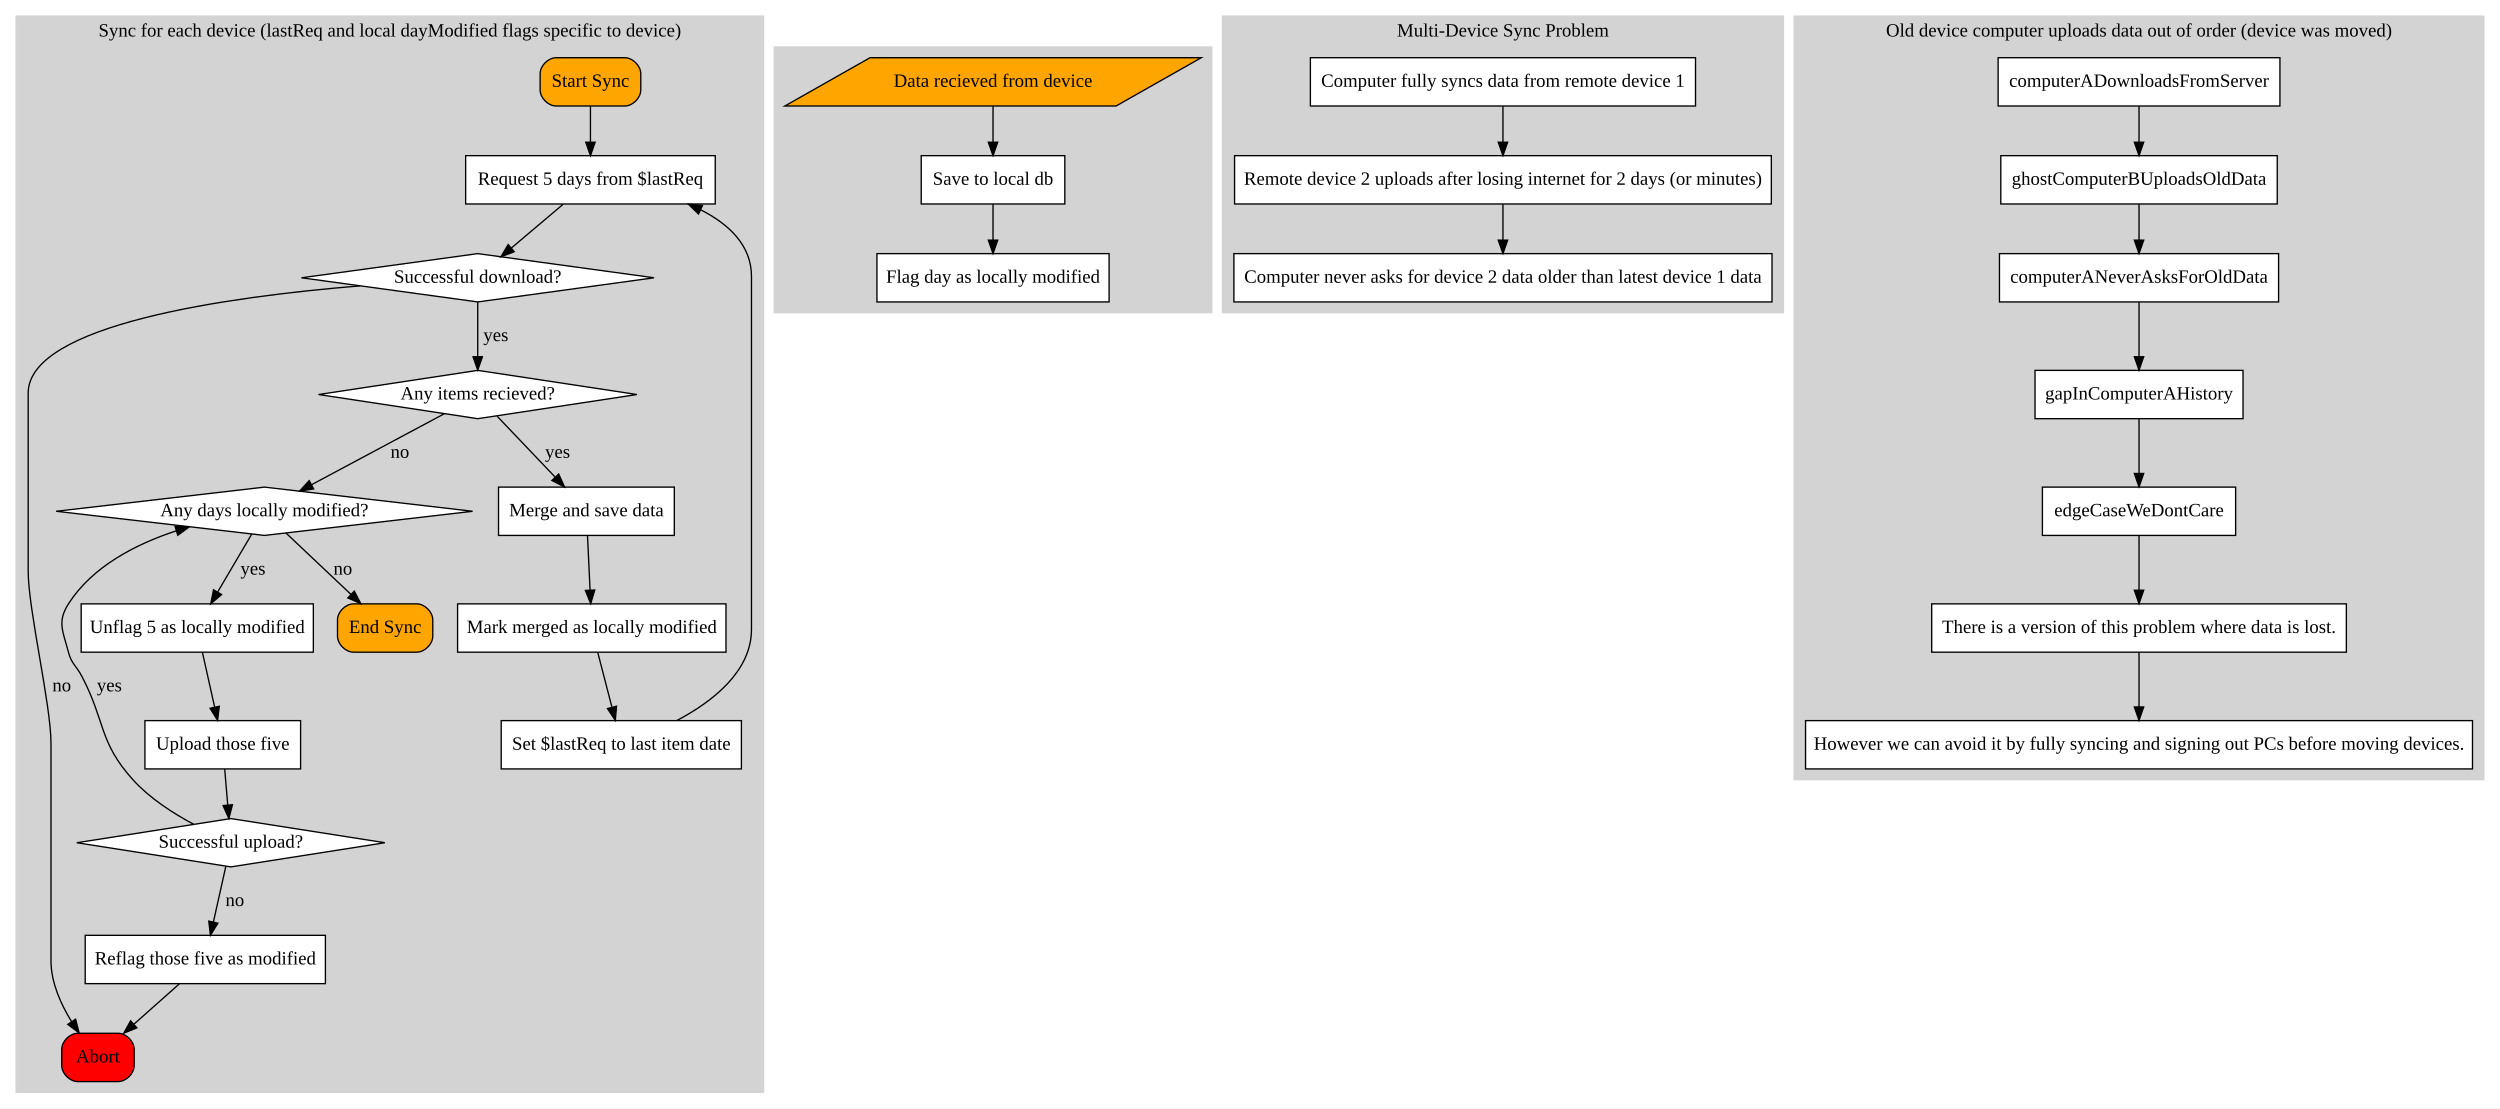
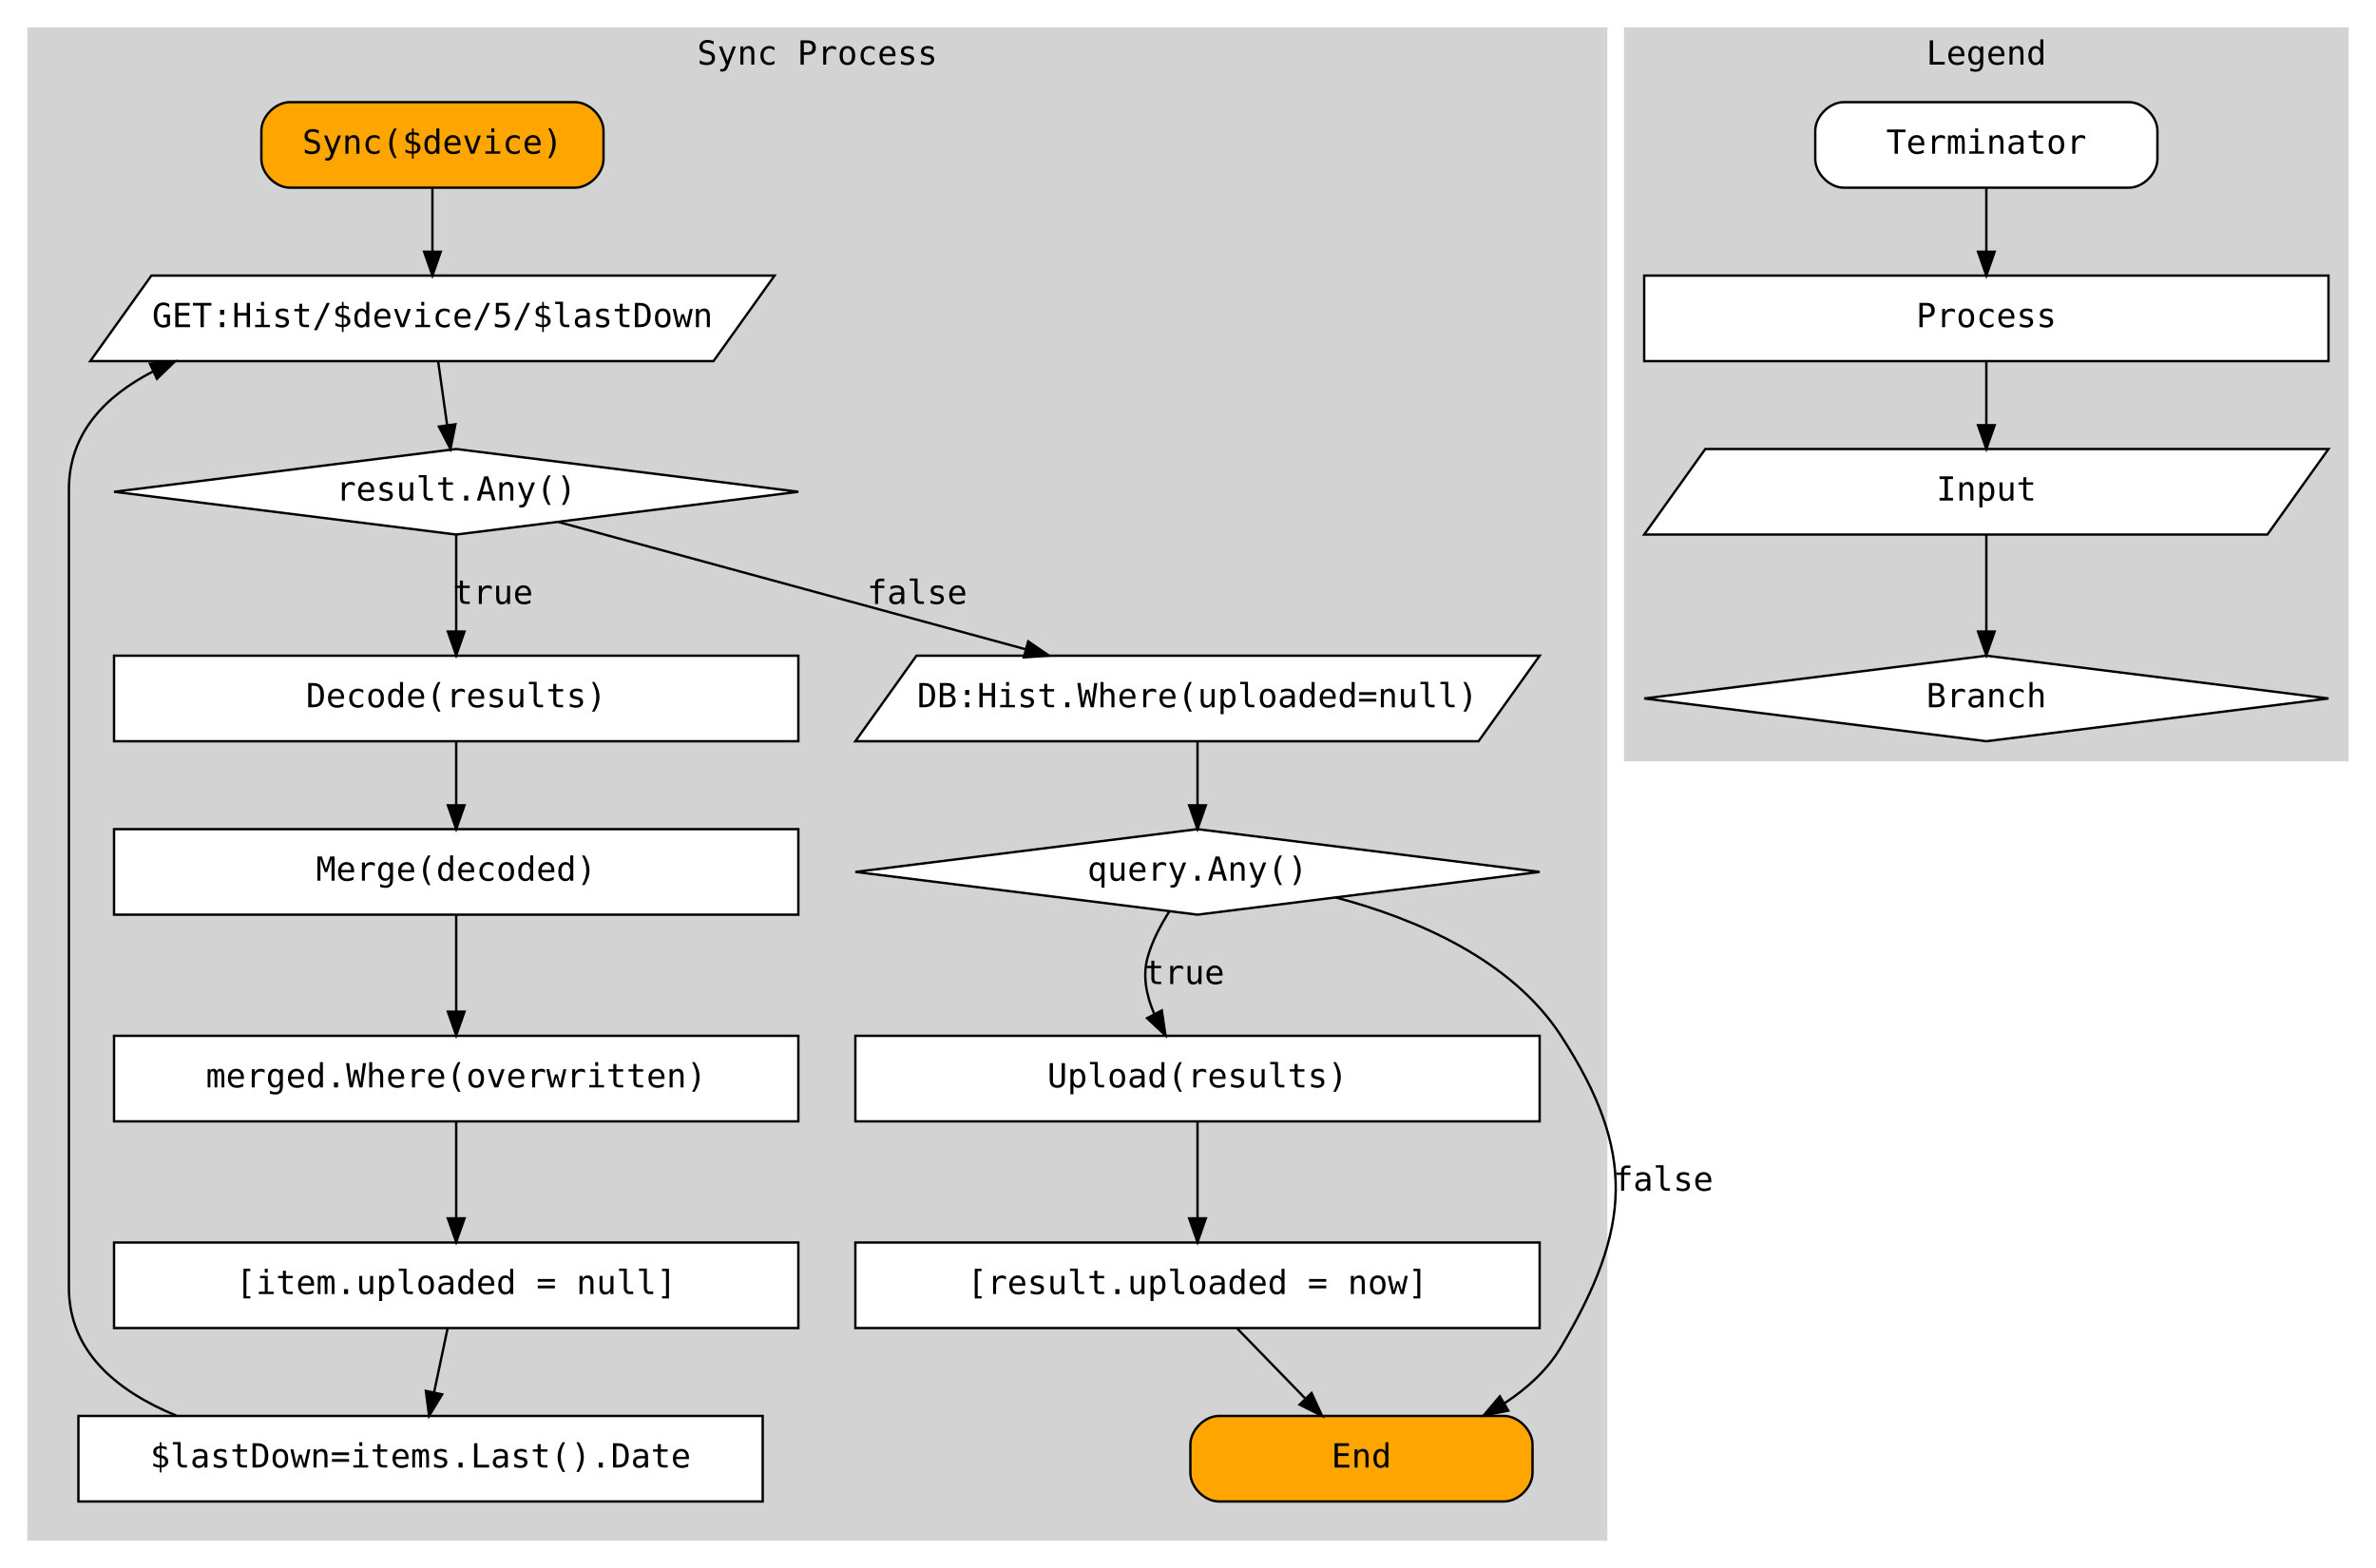
- <svg xmlns="http://www.w3.org/2000/svg" width="1863pt" height="826pt" viewBox="0.00 0.00 1863.00 826.00">
-   <g id="graph0" class="graph" transform="scale(1 1) rotate(0) translate(4 822)">
-     <polygon fill="white" stroke="none" points="-4,4 -4,-822 1859,-822 1859,4 -4,4" />
+ <svg xmlns="http://www.w3.org/2000/svg" width="1000pt" height="660pt" viewBox="0.00 0.00 1000.00 660.00">
+   <g id="graph0" class="graph" transform="scale(1 1) rotate(0) translate(4 656)">
+     <polygon fill="white" stroke="none" points="-4,4 -4,-656 996,-656 996,4 -4,4" />
    <g id="clust1" class="cluster">
-       <polygon fill="lightgray" stroke="lightgray" points="8,-8 8,-810 565,-810 565,-8 8,-8" />
-       <text text-anchor="middle" x="286.5" y="-794.8" font-family="Times New Roman,serif" font-size="14.00">Sync for each device (lastReq and local dayModified flags specific to device)</text>
-     </g>
-     <g id="clust2" class="cluster">
-       <polygon fill="lightgray" stroke="lightgray" points="573,-589 573,-787 899,-787 899,-589 573,-589" />
+       <polygon fill="lightgray" stroke="lightgray" points="8,-8 8,-644 672,-644 672,-8 8,-8" />
+       <text text-anchor="middle" x="340" y="-628.8" font-family="consolas" font-size="14.00">Sync Process</text>
    </g>
    <g id="clust4" class="cluster">
-       <polygon fill="lightgray" stroke="lightgray" points="1333,-241 1333,-810 1847,-810 1847,-241 1333,-241" />
-       <text text-anchor="middle" x="1590" y="-794.8" font-family="Times New Roman,serif" font-size="14.00">Old device computer uploads data out of order (device was moved)</text>
+       <polygon fill="lightgray" stroke="lightgray" points="16,-16 16,-548 340,-548 340,-16 16,-16" />
    </g>
-     <g id="clust3" class="cluster">
-       <polygon fill="lightgray" stroke="lightgray" points="907,-589 907,-810 1325,-810 1325,-589 907,-589" />
-       <text text-anchor="middle" x="1116" y="-794.8" font-family="Times New Roman,serif" font-size="14.00">Multi-Device Sync Problem</text>
+     <g id="clust5" class="cluster">
+       <polygon fill="lightgray" stroke="lightgray" points="348,-89 348,-388 652,-388 652,-89 348,-89" />
+     </g>
+     <g id="clust6" class="cluster">
+       <polygon fill="lightgray" stroke="lightgray" points="680,-336 680,-644 984,-644 984,-336 680,-336" />
+       <text text-anchor="middle" x="832" y="-628.8" font-family="consolas" font-size="14.00">Legend</text>
    </g>
    <g id="node1" class="node">
-       <path fill="orange" stroke="black" d="M461.5,-779C461.5,-779 410.5,-779 410.5,-779 404.5,-779 398.5,-773 398.5,-767 398.5,-767 398.5,-755 398.5,-755 398.5,-749 404.5,-743 410.5,-743 410.5,-743 461.5,-743 461.5,-743 467.5,-743 473.5,-749 473.5,-755 473.5,-755 473.5,-767 473.5,-767 473.5,-773 467.5,-779 461.5,-779" />
-       <text text-anchor="middle" x="436" y="-757.3" font-family="Times New Roman,serif" font-size="14.00">Start Sync</text>
+       <path fill="orange" stroke="black" d="M238,-613C238,-613 118,-613 118,-613 112,-613 106,-607 106,-601 106,-601 106,-589 106,-589 106,-583 112,-577 118,-577 118,-577 238,-577 238,-577 244,-577 250,-583 250,-589 250,-589 250,-601 250,-601 250,-607 244,-613 238,-613" />
+       <text text-anchor="middle" x="178" y="-591.3" font-family="consolas" font-size="14.00">Sync($device)</text>
+     </g>
+     <g id="node3" class="node">
+       <polygon fill="white" stroke="black" points="322,-540 59.719,-540 34,-504 296.281,-504 322,-540" />
+       <text text-anchor="middle" x="178" y="-518.3" font-family="consolas" font-size="14.00">GET:Hist/$device/5/$lastDown</text>
+     </g>
+     <g id="edge1" class="edge">
+       <path fill="none" stroke="black" d="M178,-576.813C178,-568.789 178,-559.047 178,-550.069" />
+       <polygon fill="black" stroke="black" points="181.5,-550.029 178,-540.029 174.5,-550.029 181.5,-550.029" />
+     </g>
+     <g id="node2" class="node">
+       <path fill="orange" stroke="black" d="M629,-60C629,-60 509,-60 509,-60 503,-60 497,-54 497,-48 497,-48 497,-36 497,-36 497,-30 503,-24 509,-24 509,-24 629,-24 629,-24 635,-24 641,-30 641,-36 641,-36 641,-48 641,-48 641,-54 635,-60 629,-60" />
+       <text text-anchor="middle" x="569" y="-38.3" font-family="consolas" font-size="14.00">End</text>
+     </g>
+     <g id="node12" class="node">
+       <polygon fill="white" stroke="black" points="188,-467 44,-449 188,-431 332,-449 188,-467" />
+       <text text-anchor="middle" x="188" y="-445.3" font-family="consolas" font-size="14.00">result.Any()</text>
+     </g>
+     <g id="edge2" class="edge">
+       <path fill="none" stroke="black" d="M180.421,-503.813C181.551,-495.789 182.923,-486.047 184.187,-477.069" />
+       <polygon fill="black" stroke="black" points="187.673,-477.419 185.602,-467.029 180.741,-476.443 187.673,-477.419" />
    </g>
    <g id="node4" class="node">
-       <polygon fill="white" stroke="black" points="529,-706 343,-706 343,-670 529,-670 529,-706" />
-       <text text-anchor="middle" x="436" y="-684.3" font-family="Times New Roman,serif" font-size="14.00">Request 5 days from $lastReq</text>
+       <polygon fill="white" stroke="black" points="644,-380 381.719,-380 356,-344 618.281,-344 644,-380" />
+       <text text-anchor="middle" x="500" y="-358.3" font-family="consolas" font-size="14.00">DB:Hist.Where(uploaded=null)</text>
    </g>
-     <g id="edge1" class="edge">
-       <path fill="none" stroke="black" d="M436,-742.813C436,-734.789 436,-725.047 436,-716.069" />
-       <polygon fill="black" stroke="black" points="439.5,-716.029 436,-706.029 432.5,-716.029 439.5,-716.029" />
+     <g id="node13" class="node">
+       <polygon fill="white" stroke="black" points="500,-307 356,-289 500,-271 644,-289 500,-307" />
+       <text text-anchor="middle" x="500" y="-285.3" font-family="consolas" font-size="14.00">query.Any()</text>
    </g>
-     <g id="node2" class="node">
-       <path fill="orange" stroke="black" d="M306.5,-372C306.5,-372 259.5,-372 259.5,-372 253.5,-372 247.5,-366 247.5,-360 247.5,-360 247.5,-348 247.5,-348 247.5,-342 253.5,-336 259.5,-336 259.5,-336 306.5,-336 306.5,-336 312.5,-336 318.5,-342 318.5,-348 318.5,-348 318.5,-360 318.5,-360 318.5,-366 312.5,-372 306.5,-372" />
-       <text text-anchor="middle" x="283" y="-350.3" font-family="Times New Roman,serif" font-size="14.00">End Sync</text>
-     </g>
-     <g id="node3" class="node">
-       <path fill="red" stroke="black" d="M84,-52C84,-52 54,-52 54,-52 48,-52 42,-46 42,-40 42,-40 42,-28 42,-28 42,-22 48,-16 54,-16 54,-16 84,-16 84,-16 90,-16 96,-22 96,-28 96,-28 96,-40 96,-40 96,-46 90,-52 84,-52" />
-       <text text-anchor="middle" x="69" y="-30.3" font-family="Times New Roman,serif" font-size="14.00">Abort</text>
-     </g>
-     <g id="node12" class="node">
-       <polygon fill="white" stroke="black" points="352,-633 220.621,-615 352,-597 483.379,-615 352,-633" />
-       <text text-anchor="middle" x="352" y="-611.3" font-family="Times New Roman,serif" font-size="14.00">Successful download?</text>
-     </g>
-     <g id="edge2" class="edge">
-       <path fill="none" stroke="black" d="M415.666,-669.813C404.036,-659.982 389.353,-647.572 377.019,-637.147" />
-       <polygon fill="black" stroke="black" points="379.206,-634.413 369.309,-630.631 374.687,-639.759 379.206,-634.413" />
+     <g id="edge10" class="edge">
+       <path fill="none" stroke="black" d="M500,-343.813C500,-335.789 500,-326.047 500,-317.069" />
+       <polygon fill="black" stroke="black" points="503.5,-317.029 500,-307.029 496.5,-317.029 503.5,-317.029" />
    </g>
    <g id="node5" class="node">
-       <polygon fill="white" stroke="black" points="352,-546 233.357,-528 352,-510 470.643,-528 352,-546" />
-       <text text-anchor="middle" x="352" y="-524.3" font-family="Times New Roman,serif" font-size="14.00">Any items recieved?</text>
+       <polygon fill="white" stroke="black" points="332,-380 44,-380 44,-344 332,-344 332,-380" />
+       <text text-anchor="middle" x="188" y="-358.3" font-family="consolas" font-size="14.00">Decode(results)</text>
+     </g>
+     <g id="node6" class="node">
+       <polygon fill="white" stroke="black" points="332,-307 44,-307 44,-271 332,-271 332,-307" />
+       <text text-anchor="middle" x="188" y="-285.3" font-family="consolas" font-size="14.00">Merge(decoded)</text>
+     </g>
+     <g id="edge4" class="edge">
+       <path fill="none" stroke="black" d="M188,-343.813C188,-335.789 188,-326.047 188,-317.069" />
+       <polygon fill="black" stroke="black" points="191.5,-317.029 188,-307.029 184.5,-317.029 191.5,-317.029" />
+     </g>
+     <g id="node10" class="node">
+       <polygon fill="white" stroke="black" points="332,-220 44,-220 44,-184 332,-184 332,-220" />
+       <text text-anchor="middle" x="188" y="-198.3" font-family="consolas" font-size="14.00">merged.Where(overwritten)</text>
+     </g>
+     <g id="edge5" class="edge">
+       <path fill="none" stroke="black" d="M188,-270.799C188,-259.163 188,-243.548 188,-230.237" />
+       <polygon fill="black" stroke="black" points="191.5,-230.175 188,-220.175 184.5,-230.175 191.5,-230.175" />
    </g>
    <g id="node7" class="node">
-       <polygon fill="white" stroke="black" points="498.5,-459 367.5,-459 367.5,-423 498.5,-423 498.5,-459" />
-       <text text-anchor="middle" x="433" y="-437.3" font-family="Times New Roman,serif" font-size="14.00">Merge and save data</text>
+       <polygon fill="white" stroke="black" points="317,-60 29,-60 29,-24 317,-24 317,-60" />
+       <text text-anchor="middle" x="173" y="-38.3" font-family="consolas" font-size="14.00">$lastDown=items.Last().Date</text>
    </g>
-     <g id="edge5" class="edge">
-       <path fill="none" stroke="black" d="M366.481,-511.804C378.494,-499.198 395.802,-481.035 409.752,-466.396" />
-       <polygon fill="black" stroke="black" points="412.33,-468.764 416.695,-459.11 407.263,-463.935 412.33,-468.764" />
-       <text text-anchor="middle" x="411.5" y="-480.8" font-family="Times New Roman,serif" font-size="14.00"> yes </text>
+     <g id="edge8" class="edge">
+       <path fill="none" stroke="black" d="M70.209,-60.13C44.954,-70.523 25,-87.212 25,-114 25,-450 25,-450 25,-450 25,-473.445 39.965,-489.17 60.534,-499.71" />
+       <polygon fill="black" stroke="black" points="59.118,-502.911 69.665,-503.917 62.048,-496.554 59.118,-502.911" />
    </g>
    <g id="node8" class="node">
-       <polygon fill="white" stroke="black" points="193,-459 37.825,-441 193,-423 348.175,-441 193,-459" />
-       <text text-anchor="middle" x="193" y="-437.3" font-family="Times New Roman,serif" font-size="14.00">Any days locally modified?</text>
+       <polygon fill="white" stroke="black" points="332,-133 44,-133 44,-97 332,-97 332,-133" />
+       <text text-anchor="middle" x="188" y="-111.3" font-family="consolas" font-size="14.00">[item.uploaded = null]</text>
+     </g>
+     <g id="edge7" class="edge">
+       <path fill="none" stroke="black" d="M184.369,-96.813C182.674,-88.79 180.616,-79.047 178.719,-70.069" />
+       <polygon fill="black" stroke="black" points="182.089,-69.089 176.598,-60.029 175.24,-70.536 182.089,-69.089" />
+     </g>
+     <g id="node9" class="node">
+       <polygon fill="white" stroke="black" points="644,-220 356,-220 356,-184 644,-184 644,-220" />
+       <text text-anchor="middle" x="500" y="-198.3" font-family="consolas" font-size="14.00">Upload(results)</text>
+     </g>
+     <g id="node11" class="node">
+       <polygon fill="white" stroke="black" points="644,-133 356,-133 356,-97 644,-97 644,-133" />
+       <text text-anchor="middle" x="500" y="-111.3" font-family="consolas" font-size="14.00">[result.uploaded = now]</text>
+     </g>
+     <g id="edge12" class="edge">
+       <path fill="none" stroke="black" d="M500,-183.799C500,-172.163 500,-156.548 500,-143.237" />
+       <polygon fill="black" stroke="black" points="503.5,-143.175 500,-133.175 496.5,-143.175 503.5,-143.175" />
    </g>
    <g id="edge6" class="edge">
-       <path fill="none" stroke="black" d="M327.156,-513.719C300.561,-499.501 258.148,-476.828 228.139,-460.785" />
-       <polygon fill="black" stroke="black" points="229.725,-457.664 219.256,-456.036 226.424,-463.837 229.725,-457.664" />
-       <text text-anchor="middle" x="294" y="-480.8" font-family="Times New Roman,serif" font-size="14.00"> no </text>
+       <path fill="none" stroke="black" d="M188,-183.799C188,-172.163 188,-156.548 188,-143.237" />
+       <polygon fill="black" stroke="black" points="191.5,-143.175 188,-133.175 184.5,-143.175 191.5,-143.175" />
    </g>
-     <g id="node6" class="node">
-       <polygon fill="white" stroke="black" points="548.5,-285 369.5,-285 369.5,-249 548.5,-249 548.5,-285" />
-       <text text-anchor="middle" x="459" y="-263.3" font-family="Times New Roman,serif" font-size="14.00">Set $lastReq to last item date</text>
+     <g id="edge14" class="edge">
+       <path fill="none" stroke="black" d="M516.703,-96.813C525.263,-88.005 535.836,-77.125 545.231,-67.458" />
+       <polygon fill="black" stroke="black" points="547.991,-69.639 552.451,-60.029 542.971,-64.761 547.991,-69.639" />
    </g>
    <g id="edge9" class="edge">
-       <path fill="none" stroke="black" d="M500.418,-285.083C526.782,-299.01 556,-321.54 556,-353 556,-616 556,-616 556,-616 556,-639.193 539.191,-654.971 518.155,-665.635" />
-       <polygon fill="black" stroke="black" points="516.53,-662.53 508.917,-669.899 519.464,-668.886 516.53,-662.53" />
+       <path fill="none" stroke="black" d="M231.055,-436.27C281.727,-422.465 366.668,-399.324 427.539,-382.741" />
+       <polygon fill="black" stroke="black" points="428.743,-386.041 437.472,-380.035 426.903,-379.287 428.743,-386.041" />
+       <text text-anchor="middle" x="382" y="-401.8" font-family="consolas" font-size="14.00">false</text>
+     </g>
+     <g id="edge3" class="edge">
+       <path fill="none" stroke="black" d="M188,-430.799C188,-419.163 188,-403.548 188,-390.237" />
+       <polygon fill="black" stroke="black" points="191.5,-390.175 188,-380.175 184.5,-390.175 191.5,-390.175" />
+       <text text-anchor="middle" x="203.5" y="-401.8" font-family="consolas" font-size="14.00">true</text>
+     </g>
+     <g id="edge13" class="edge">
+       <path fill="none" stroke="black" d="M558.199,-278.238C592.067,-269.246 632.092,-252.173 653,-220 684.726,-171.181 682.679,-139.09 653,-89 647.29,-79.362 638.767,-71.612 629.307,-65.422" />
+       <polygon fill="black" stroke="black" points="630.801,-62.239 620.41,-60.167 627.241,-68.266 630.801,-62.239" />
+       <text text-anchor="middle" x="696" y="-154.8" font-family="consolas" font-size="14.00">false</text>
+     </g>
+     <g id="edge11" class="edge">
+       <path fill="none" stroke="black" d="M488.217,-272.457C484.51,-266.664 480.892,-259.829 479,-253 476.809,-245.089 478.546,-236.767 481.79,-229.232" />
+       <polygon fill="black" stroke="black" points="484.982,-230.68 486.522,-220.198 478.782,-227.432 484.982,-230.68" />
+       <text text-anchor="middle" x="494.5" y="-241.8" font-family="consolas" font-size="14.00">true</text>
    </g>
    <g id="node14" class="node">
-       <polygon fill="white" stroke="black" points="537,-372 337,-372 337,-336 537,-336 537,-372" />
-       <text text-anchor="middle" x="437" y="-350.3" font-family="Times New Roman,serif" font-size="14.00">Mark merged as locally modified</text>
+       <path fill="white" stroke="black" d="M892,-613C892,-613 772,-613 772,-613 766,-613 760,-607 760,-601 760,-601 760,-589 760,-589 760,-583 766,-577 772,-577 772,-577 892,-577 892,-577 898,-577 904,-583 904,-589 904,-589 904,-601 904,-601 904,-607 898,-613 892,-613" />
+       <text text-anchor="middle" x="832" y="-591.3" font-family="consolas" font-size="14.00">Terminator</text>
    </g>
-     <g id="edge7" class="edge">
-       <path fill="none" stroke="black" d="M433.809,-422.799C434.357,-411.163 435.092,-395.548 435.718,-382.237" />
-       <polygon fill="black" stroke="black" points="439.218,-382.329 436.192,-372.175 432.225,-382 439.218,-382.329" />
+     <g id="node15" class="node">
+       <polygon fill="white" stroke="black" points="976,-540 688,-540 688,-504 976,-504 976,-540" />
+       <text text-anchor="middle" x="832" y="-518.3" font-family="consolas" font-size="14.00">Process</text>
+     </g>
+     <g id="edge15" class="edge">
+       <path fill="none" stroke="black" d="M832,-576.813C832,-568.789 832,-559.047 832,-550.069" />
+       <polygon fill="black" stroke="black" points="835.5,-550.029 832,-540.029 828.5,-550.029 835.5,-550.029" />
+     </g>
+     <g id="node16" class="node">
+       <polygon fill="white" stroke="black" points="976,-467 713.719,-467 688,-431 950.281,-431 976,-467" />
+       <text text-anchor="middle" x="832" y="-445.3" font-family="consolas" font-size="14.00">Input</text>
    </g>
    <g id="edge16" class="edge">
-       <path fill="none" stroke="black" d="M209.09,-424.804C222.56,-412.082 242.023,-393.701 257.595,-378.994" />
-       <polygon fill="black" stroke="black" points="260.017,-381.521 264.884,-372.11 255.21,-376.432 260.017,-381.521" />
-       <text text-anchor="middle" x="251.5" y="-393.8" font-family="Times New Roman,serif" font-size="14.00">no</text>
+       <path fill="none" stroke="black" d="M832,-503.813C832,-495.789 832,-486.047 832,-477.069" />
+       <polygon fill="black" stroke="black" points="835.5,-477.029 832,-467.029 828.5,-477.029 835.5,-477.029" />
    </g>
-     <g id="node9" class="node">
-       <polygon fill="white" stroke="black" points="229.5,-372 56.5,-372 56.5,-336 229.5,-336 229.5,-372" />
-       <text text-anchor="middle" x="143" y="-350.3" font-family="Times New Roman,serif" font-size="14.00">Unflag 5 as locally modified</text>
-     </g>
-     <g id="edge10" class="edge">
-       <path fill="none" stroke="black" d="M183.595,-424.012C176.448,-411.862 166.469,-394.898 158.194,-380.83" />
-       <polygon fill="black" stroke="black" points="161.136,-378.928 153.049,-372.083 155.102,-382.477 161.136,-378.928" />
-       <text text-anchor="middle" x="184.5" y="-393.8" font-family="Times New Roman,serif" font-size="14.00"> yes </text>
-     </g>
-     <g id="node10" class="node">
-       <polygon fill="white" stroke="black" points="220,-285 104,-285 104,-249 220,-249 220,-285" />
-       <text text-anchor="middle" x="162" y="-263.3" font-family="Times New Roman,serif" font-size="14.00">Upload those five</text>
-     </g>
-     <g id="edge11" class="edge">
-       <path fill="none" stroke="black" d="M146.845,-335.799C149.446,-324.163 152.936,-308.548 155.912,-295.237" />
-       <polygon fill="black" stroke="black" points="159.395,-295.698 158.161,-285.175 152.564,-294.171 159.395,-295.698" />
-     </g>
-     <g id="node11" class="node">
-       <polygon fill="white" stroke="black" points="168,-212 53.211,-194 168,-176 282.789,-194 168,-212" />
-       <text text-anchor="middle" x="168" y="-190.3" font-family="Times New Roman,serif" font-size="14.00">Successful upload?</text>
-     </g>
-     <g id="edge12" class="edge">
-       <path fill="none" stroke="black" d="M163.452,-248.813C164.13,-240.789 164.954,-231.047 165.712,-222.069" />
-       <polygon fill="black" stroke="black" points="169.206,-222.288 166.561,-212.029 162.231,-221.699 169.206,-222.288" />
-     </g>
-     <g id="edge13" class="edge">
-       <path fill="none" stroke="black" d="M140.42,-207.692C125.517,-215.616 107.636,-226.979 95,-241 69.452,-269.349 74.716,-284.199 57,-318 52.752,-326.106 49.296,-327.141 47,-336 42.986,-351.488 38.4,-358.508 47,-372 64.833,-399.979 97.501,-416.63 127.421,-426.443" />
-       <polygon fill="black" stroke="black" points="126.429,-429.8 137.016,-429.395 128.487,-423.109 126.429,-429.8" />
-       <text text-anchor="middle" x="77.5" y="-306.8" font-family="Times New Roman,serif" font-size="14.00"> yes </text>
-     </g>
-     <g id="node13" class="node">
-       <polygon fill="white" stroke="black" points="238.5,-125 59.5,-125 59.5,-89 238.5,-89 238.5,-125" />
-       <text text-anchor="middle" x="149" y="-103.3" font-family="Times New Roman,serif" font-size="14.00">Reflag those five as modified</text>
-     </g>
-     <g id="edge14" class="edge">
-       <path fill="none" stroke="black" d="M164.246,-176.207C161.609,-164.409 158.026,-148.378 154.996,-134.822" />
-       <polygon fill="black" stroke="black" points="158.408,-134.045 152.811,-125.049 151.577,-135.572 158.408,-134.045" />
-       <text text-anchor="middle" x="171" y="-146.8" font-family="Times New Roman,serif" font-size="14.00"> no </text>
-     </g>
-     <g id="edge4" class="edge">
-       <path fill="none" stroke="black" d="M264.42,-608.971C165.163,-600.811 17,-580.077 17,-529 17,-529 17,-529 17,-396.5 17,-367.696 34,-296.804 34,-268 34,-268 34,-268 34,-106 34,-89.809 41.413,-73.484 49.415,-60.576" />
-       <polygon fill="black" stroke="black" points="52.342,-62.495 54.966,-52.23 46.514,-58.619 52.342,-62.495" />
-       <text text-anchor="middle" x="42" y="-306.8" font-family="Times New Roman,serif" font-size="14.00">no  </text>
-     </g>
-     <g id="edge3" class="edge">
-       <path fill="none" stroke="black" d="M352,-596.799C352,-585.163 352,-569.548 352,-556.237" />
-       <polygon fill="black" stroke="black" points="355.5,-556.175 352,-546.175 348.5,-556.175 355.5,-556.175" />
-       <text text-anchor="middle" x="365.5" y="-567.8" font-family="Times New Roman,serif" font-size="14.00"> yes </text>
-     </g>
-     <g id="edge15" class="edge">
-       <path fill="none" stroke="black" d="M129.634,-88.813C119.513,-79.83 106.964,-68.693 95.913,-58.886" />
-       <polygon fill="black" stroke="black" points="97.99,-56.049 88.187,-52.029 93.343,-61.285 97.99,-56.049" />
-     </g>
-     <g id="edge8" class="edge">
-       <path fill="none" stroke="black" d="M441.452,-335.799C444.464,-324.163 448.505,-308.548 451.95,-295.237" />
-       <polygon fill="black" stroke="black" points="455.437,-295.733 454.555,-285.175 448.661,-293.979 455.437,-295.733" />
-     </g>
-     <g id="node15" class="node">
-       <polygon fill="orange" stroke="black" points="891.158,-779 644.336,-779 580.842,-743 827.664,-743 891.158,-779" />
-       <text text-anchor="middle" x="736" y="-757.3" font-family="Times New Roman,serif" font-size="14.00">Data recieved from device</text>
-     </g>
-     <g id="node16" class="node">
-       <polygon fill="white" stroke="black" points="789.5,-706 682.5,-706 682.5,-670 789.5,-670 789.5,-706" />
-       <text text-anchor="middle" x="736" y="-684.3" font-family="Times New Roman,serif" font-size="14.00">Save to local db</text>
+     <g id="node17" class="node">
+       <polygon fill="white" stroke="black" points="832,-380 688,-362 832,-344 976,-362 832,-380" />
+       <text text-anchor="middle" x="832" y="-358.3" font-family="consolas" font-size="14.00">Branch</text>
    </g>
    <g id="edge17" class="edge">
-       <path fill="none" stroke="black" d="M736,-742.813C736,-734.789 736,-725.047 736,-716.069" />
-       <polygon fill="black" stroke="black" points="739.5,-716.029 736,-706.029 732.5,-716.029 739.5,-716.029" />
-     </g>
-     <g id="node17" class="node">
-       <polygon fill="white" stroke="black" points="822.5,-633 649.5,-633 649.5,-597 822.5,-597 822.5,-633" />
-       <text text-anchor="middle" x="736" y="-611.3" font-family="Times New Roman,serif" font-size="14.00">Flag day as locally modified</text>
-     </g>
-     <g id="edge18" class="edge">
-       <path fill="none" stroke="black" d="M736,-669.813C736,-661.789 736,-652.047 736,-643.069" />
-       <polygon fill="black" stroke="black" points="739.5,-643.029 736,-633.029 732.5,-643.029 739.5,-643.029" />
-     </g>
-     <g id="node18" class="node">
-       <polygon fill="white" stroke="black" points="1259.5,-779 972.5,-779 972.5,-743 1259.5,-743 1259.5,-779" />
-       <text text-anchor="middle" x="1116" y="-757.3" font-family="Times New Roman,serif" font-size="14.00">Computer fully syncs data from remote device 1</text>
-     </g>
-     <g id="node19" class="node">
-       <polygon fill="white" stroke="black" points="1316,-706 916,-706 916,-670 1316,-670 1316,-706" />
-       <text text-anchor="middle" x="1116" y="-684.3" font-family="Times New Roman,serif" font-size="14.00">Remote device 2 uploads after losing internet for 2 days (or minutes)</text>
-     </g>
-     <g id="edge19" class="edge">
-       <path fill="none" stroke="black" d="M1116,-742.813C1116,-734.789 1116,-725.047 1116,-716.069" />
-       <polygon fill="black" stroke="black" points="1119.5,-716.029 1116,-706.029 1112.5,-716.029 1119.5,-716.029" />
-     </g>
-     <g id="node20" class="node">
-       <polygon fill="white" stroke="black" points="1316.5,-633 915.5,-633 915.5,-597 1316.5,-597 1316.5,-633" />
-       <text text-anchor="middle" x="1116" y="-611.3" font-family="Times New Roman,serif" font-size="14.00">Computer never asks for device 2 data older than latest device 1 data</text>
-     </g>
-     <g id="edge20" class="edge">
-       <path fill="none" stroke="black" d="M1116,-669.813C1116,-661.789 1116,-652.047 1116,-643.069" />
-       <polygon fill="black" stroke="black" points="1119.5,-643.029 1116,-633.029 1112.5,-643.029 1119.5,-643.029" />
-     </g>
-     <g id="node21" class="node">
-       <polygon fill="white" stroke="black" points="1744.5,-372 1435.5,-372 1435.5,-336 1744.5,-336 1744.5,-372" />
-       <text text-anchor="middle" x="1590" y="-350.3" font-family="Times New Roman,serif" font-size="14.00">There is a version of this problem where data is lost.</text>
-     </g>
-     <g id="node22" class="node">
-       <polygon fill="white" stroke="black" points="1838.5,-285 1341.5,-285 1341.5,-249 1838.5,-249 1838.5,-285" />
-       <text text-anchor="middle" x="1590" y="-263.3" font-family="Times New Roman,serif" font-size="14.00">However we can avoid it by fully syncing and signing out PCs before moving devices.</text>
-     </g>
-     <g id="edge21" class="edge">
-       <path fill="none" stroke="black" d="M1590,-335.799C1590,-324.163 1590,-308.548 1590,-295.237" />
-       <polygon fill="black" stroke="black" points="1593.5,-295.175 1590,-285.175 1586.5,-295.175 1593.5,-295.175" />
-     </g>
-     <g id="node23" class="node">
-       <polygon fill="white" stroke="black" points="1695,-779 1485,-779 1485,-743 1695,-743 1695,-779" />
-       <text text-anchor="middle" x="1590" y="-757.3" font-family="Times New Roman,serif" font-size="14.00">computerADownloadsFromServer</text>
-     </g>
-     <g id="node24" class="node">
-       <polygon fill="white" stroke="black" points="1693,-706 1487,-706 1487,-670 1693,-670 1693,-706" />
-       <text text-anchor="middle" x="1590" y="-684.3" font-family="Times New Roman,serif" font-size="14.00">ghostComputerBUploadsOldData</text>
-     </g>
-     <g id="edge22" class="edge">
-       <path fill="none" stroke="black" d="M1590,-742.813C1590,-734.789 1590,-725.047 1590,-716.069" />
-       <polygon fill="black" stroke="black" points="1593.5,-716.029 1590,-706.029 1586.5,-716.029 1593.5,-716.029" />
-     </g>
-     <g id="node25" class="node">
-       <polygon fill="white" stroke="black" points="1694,-633 1486,-633 1486,-597 1694,-597 1694,-633" />
-       <text text-anchor="middle" x="1590" y="-611.3" font-family="Times New Roman,serif" font-size="14.00">computerANeverAsksForOldData</text>
-     </g>
-     <g id="edge23" class="edge">
-       <path fill="none" stroke="black" d="M1590,-669.813C1590,-661.789 1590,-652.047 1590,-643.069" />
-       <polygon fill="black" stroke="black" points="1593.5,-643.029 1590,-633.029 1586.5,-643.029 1593.5,-643.029" />
-     </g>
-     <g id="node26" class="node">
-       <polygon fill="white" stroke="black" points="1667.5,-546 1512.5,-546 1512.5,-510 1667.5,-510 1667.5,-546" />
-       <text text-anchor="middle" x="1590" y="-524.3" font-family="Times New Roman,serif" font-size="14.00">gapInComputerAHistory</text>
-     </g>
-     <g id="edge24" class="edge">
-       <path fill="none" stroke="black" d="M1590,-596.799C1590,-585.163 1590,-569.548 1590,-556.237" />
-       <polygon fill="black" stroke="black" points="1593.5,-556.175 1590,-546.175 1586.5,-556.175 1593.5,-556.175" />
-     </g>
-     <g id="node27" class="node">
-       <polygon fill="white" stroke="black" points="1662,-459 1518,-459 1518,-423 1662,-423 1662,-459" />
-       <text text-anchor="middle" x="1590" y="-437.3" font-family="Times New Roman,serif" font-size="14.00">edgeCaseWeDontCare</text>
-     </g>
-     <g id="edge25" class="edge">
-       <path fill="none" stroke="black" d="M1590,-509.799C1590,-498.163 1590,-482.548 1590,-469.237" />
-       <polygon fill="black" stroke="black" points="1593.5,-469.175 1590,-459.175 1586.5,-469.175 1593.5,-469.175" />
-     </g>
-     <g id="edge26" class="edge">
-       <path fill="none" stroke="black" d="M1590,-422.799C1590,-411.163 1590,-395.548 1590,-382.237" />
-       <polygon fill="black" stroke="black" points="1593.5,-382.175 1590,-372.175 1586.5,-382.175 1593.5,-382.175" />
+       <path fill="none" stroke="black" d="M832,-430.799C832,-419.163 832,-403.548 832,-390.237" />
+       <polygon fill="black" stroke="black" points="835.5,-390.175 832,-380.175 828.5,-390.175 835.5,-390.175" />
    </g>
  </g>
</svg>
